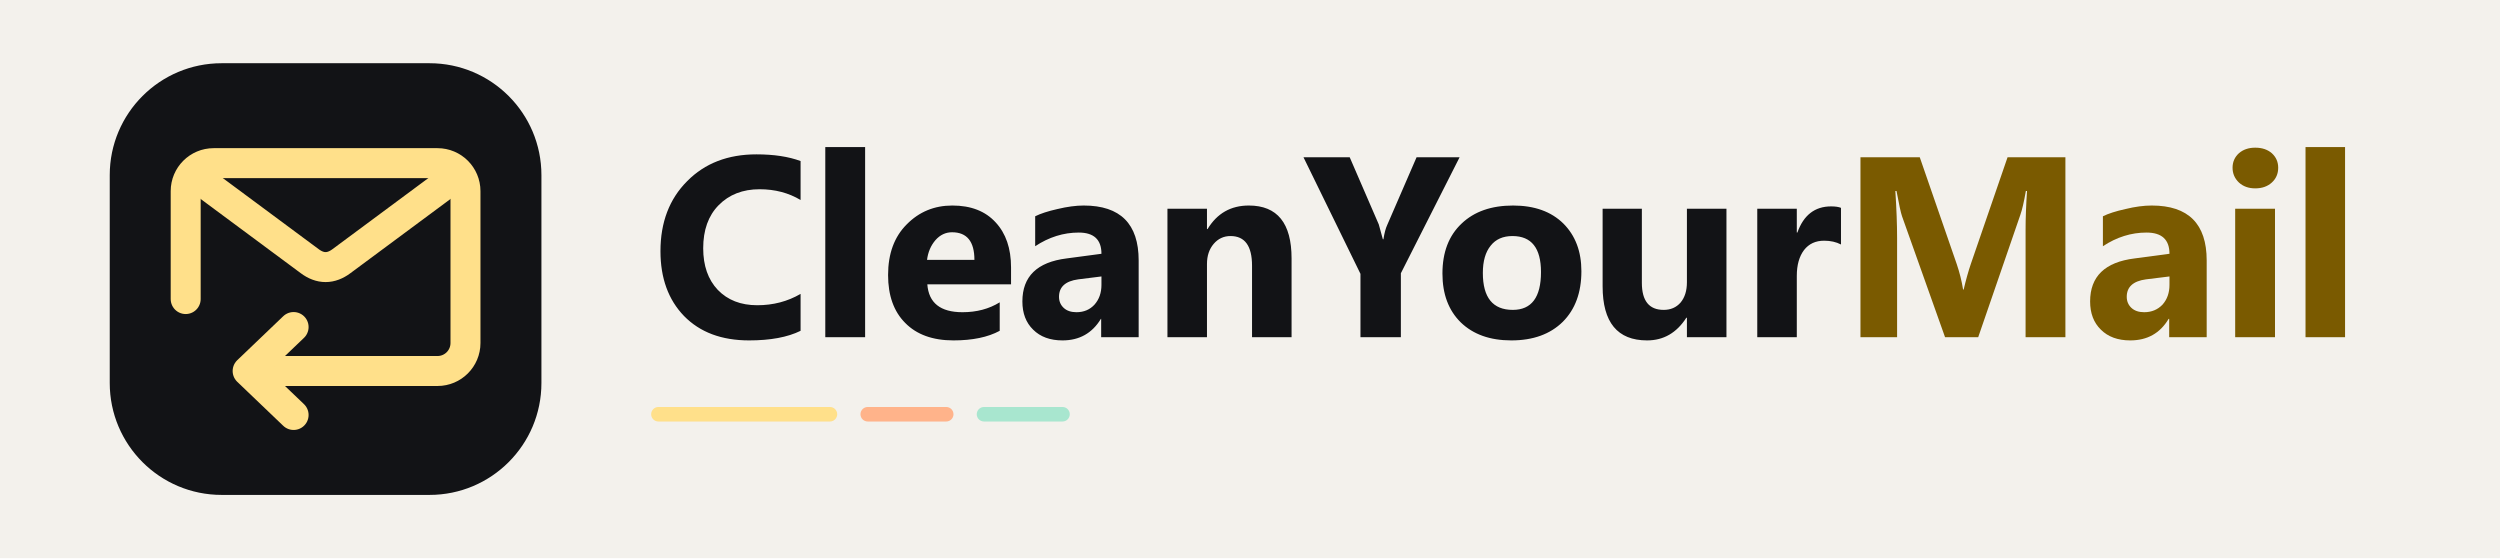
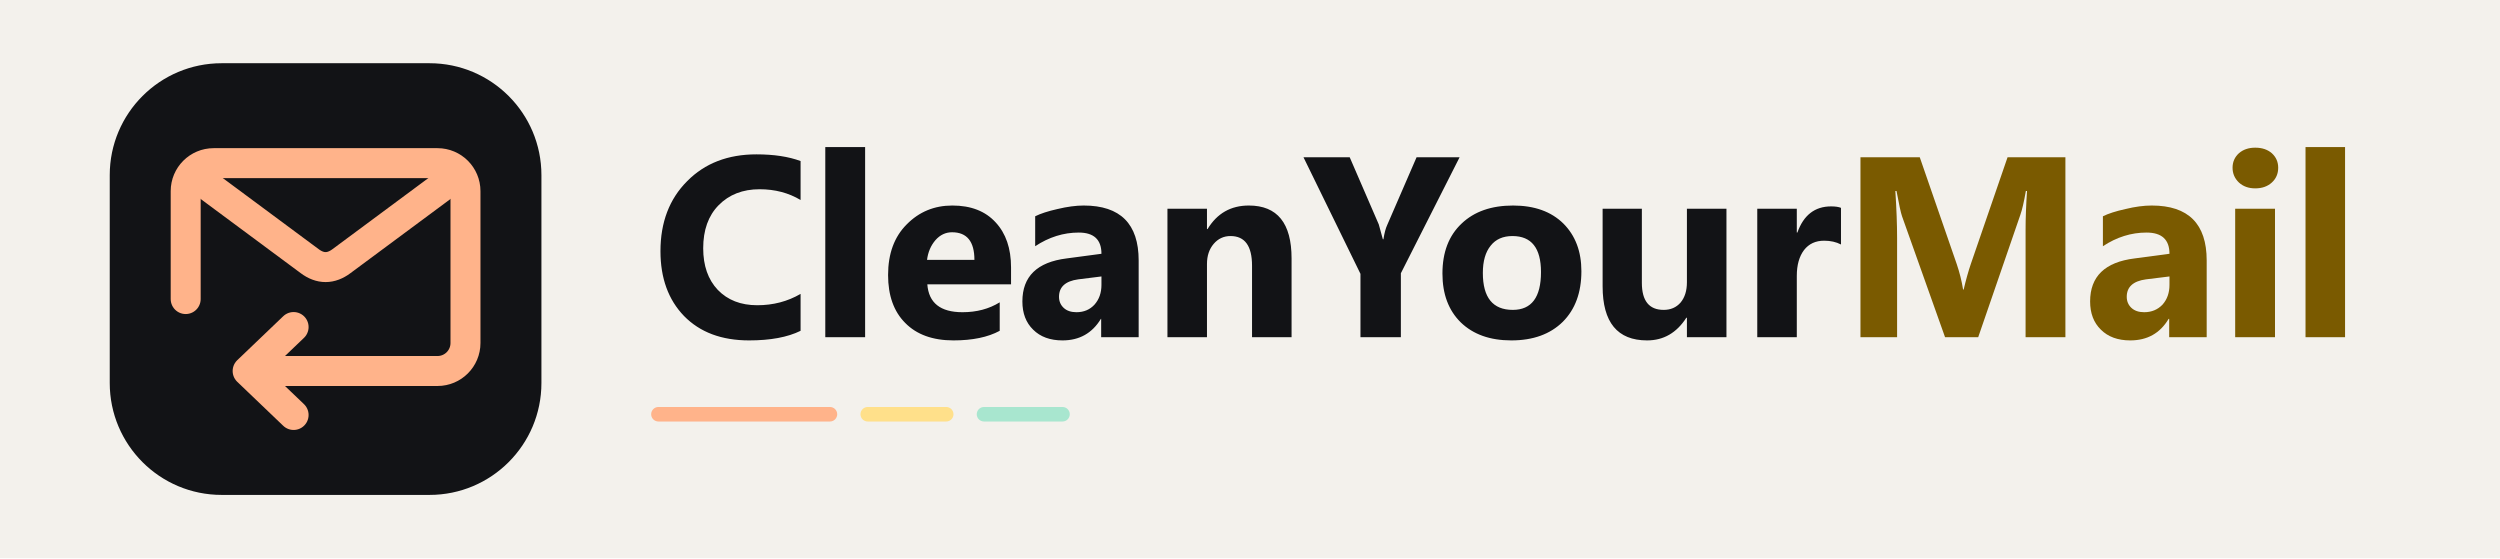
<svg xmlns="http://www.w3.org/2000/svg" width="860" height="192" viewBox="0 0 860 192" role="img" aria-labelledby="title desc">
  <rect width="860" height="192" fill="#F3F1EC" />
  <g transform="translate(24 8) scale(0.34375)">
    <rect x="40" y="40" width="432" height="432" rx="112" fill="#121316" />
-     <g fill="none" stroke="#FFE08A" stroke-width="30" stroke-linecap="round" stroke-linejoin="round">
+     <g fill="none" stroke="#FFB38A" stroke-width="30" stroke-linecap="round" stroke-linejoin="round">
      <path d="M116 276 V168 A28 28 0 0 1 144 140 H368 A28 28 0 0 1 396 168 V320 A28 28 0 0 1 368 348 H184" />
      <path d="M124 152 L240 238 Q256 250 272 238 L388 152" />
      <path d="M224 304 L178 348 L224 392" />
    </g>
  </g>
  <g transform="translate(216 40)">
    <path fill="#121316" d="M59.4 73.8Q52.7 77.1 41.7 77.1Q27.5 77.1 19.3 68.7Q11.2 60.3 11.2 46.4Q11.2 31.5 20.4 22.3Q29.5 13.1 44.2 13.1Q53.2 13.1 59.4 15.4V28.8Q53.2 25.1 45.3 25.1Q36.6 25.1 31.2 30.6Q25.9 36 25.9 45.4Q25.9 54.4 30.9 59.7Q36 65 44.5 65Q52.7 65 59.4 61.1Z M81.6 76H67.9V10.6H81.6Z M131.8 57.8H103Q103.7 67.4 115.1 67.4Q122.4 67.4 127.9 64V73.8Q121.8 77.1 112 77.1Q101.3 77.1 95.4 71.1Q89.5 65.2 89.5 54.6Q89.5 43.6 95.9 37.2Q102.3 30.7 111.6 30.7Q121.2 30.7 126.5 36.5Q131.8 42.2 131.8 52ZM119.2 49.4Q119.2 39.9 111.5 39.9Q108.2 39.9 105.8 42.6Q103.4 45.4 102.9 49.4Z M175.7 76H162.8V69.7H162.7Q158.2 77.1 149.5 77.1Q143.1 77.1 139.4 73.4Q135.7 69.8 135.7 63.7Q135.7 50.8 150.9 48.9L162.9 47.3Q162.9 40 155.1 40Q147.2 40 140.1 44.7V34.4Q142.9 33 147.8 31.9Q152.8 30.7 156.8 30.7Q175.7 30.7 175.7 49.6ZM162.9 58V55.1L154.9 56.1Q148.3 57 148.3 62.1Q148.3 64.4 149.9 65.9Q151.5 67.4 154.3 67.4Q158.1 67.4 160.5 64.8Q162.9 62.1 162.9 58Z M228.3 76H214.7V51.4Q214.7 41.2 207.3 41.2Q203.8 41.2 201.5 43.9Q199.2 46.6 199.2 50.8V76H185.6V31.8H199.2V38.8H199.4Q204.3 30.7 213.6 30.7Q228.3 30.7 228.3 48.9Z M286.1 14.1 265.9 54V76H252V54.2L232.4 14.1H248.3L258.3 37.2Q258.5 37.9 259.7 42.3H259.9Q260.4 39.1 261.2 37.4L271.3 14.1Z M303.9 77.1Q292.9 77.1 286.5 70.9Q280.2 64.7 280.2 54.1Q280.2 43.1 286.8 36.9Q293.3 30.7 304.5 30.7Q315.5 30.7 321.8 36.9Q328 43.1 328 53.3Q328 64.3 321.6 70.7Q315.1 77.1 303.9 77.1ZM304.3 41.2Q299.4 41.2 296.8 44.5Q294.1 47.8 294.1 53.9Q294.1 66.6 304.4 66.6Q314.1 66.6 314.1 53.6Q314.1 41.2 304.3 41.2Z M377.9 76H364.3V69.3H364.1Q359.1 77.1 350.6 77.1Q335.3 77.1 335.3 58.5V31.8H348.8V57.3Q348.8 66.6 356.3 66.6Q359.9 66.6 362.1 64.1Q364.3 61.5 364.3 57.1V31.8H377.9Z M417.3 44.1Q414.8 42.8 411.5 42.8Q407.1 42.8 404.6 46Q402.1 49.3 402.1 54.9V76H388.5V31.8H402.1V40H402.3Q405.5 31 413.9 31Q416.1 31 417.3 31.5Z" />
    <path fill="#7A5A00" d="M494.5 76H480.8V39Q480.8 33 481.3 25.7H480.9Q479.9 31.4 479 33.9L464.5 76H453.1L438.3 34.4Q437.7 32.7 436.4 25.7H436Q436.6 34.9 436.6 41.8V76H424V14.1H444.4L457.1 50.8Q458.6 55.2 459.3 59.6H459.5Q460.7 54.5 462 50.7L474.6 14.1H494.5Z M543.1 76H530.2V69.7H530Q525.6 77.1 516.8 77.1Q510.4 77.1 506.7 73.4Q503 69.8 503 63.7Q503 50.8 518.3 48.9L530.3 47.3Q530.3 40 522.4 40Q514.5 40 507.4 44.7V34.4Q510.2 33 515.2 31.9Q520.1 30.7 524.2 30.7Q543.1 30.7 543.1 49.6ZM530.3 58V55.1L522.2 56.1Q515.6 57 515.6 62.1Q515.6 64.4 517.2 65.9Q518.8 67.4 521.6 67.4Q525.4 67.4 527.9 64.8Q530.3 62.1 530.3 58Z M559.8 24.8Q556.4 24.8 554.2 22.8Q552 20.7 552 17.7Q552 14.7 554.2 12.7Q556.4 10.8 559.8 10.8Q563.3 10.8 565.5 12.7Q567.7 14.7 567.7 17.7Q567.7 20.8 565.5 22.8Q563.3 24.8 559.8 24.8ZM566.6 76H552.9V31.8H566.6Z M590.7 76H577.1V10.6H590.7Z" />
  </g>
  <g transform="translate(224 140)">
-     <rect x="0" y="0" width="64" height="5" rx="2.5" fill="#FFE08A" />
-     <rect x="72" y="0" width="32" height="5" rx="2.5" fill="#FFB38A" />
+     <rect x="0" y="0" width="64" height="5" rx="2.5" fill="#FFB38A" />
+     <rect x="72" y="0" width="32" height="5" rx="2.5" fill="#FFE08A" />
    <rect x="112" y="0" width="32" height="5" rx="2.5" fill="#A8E6CF" />
  </g>
</svg>
